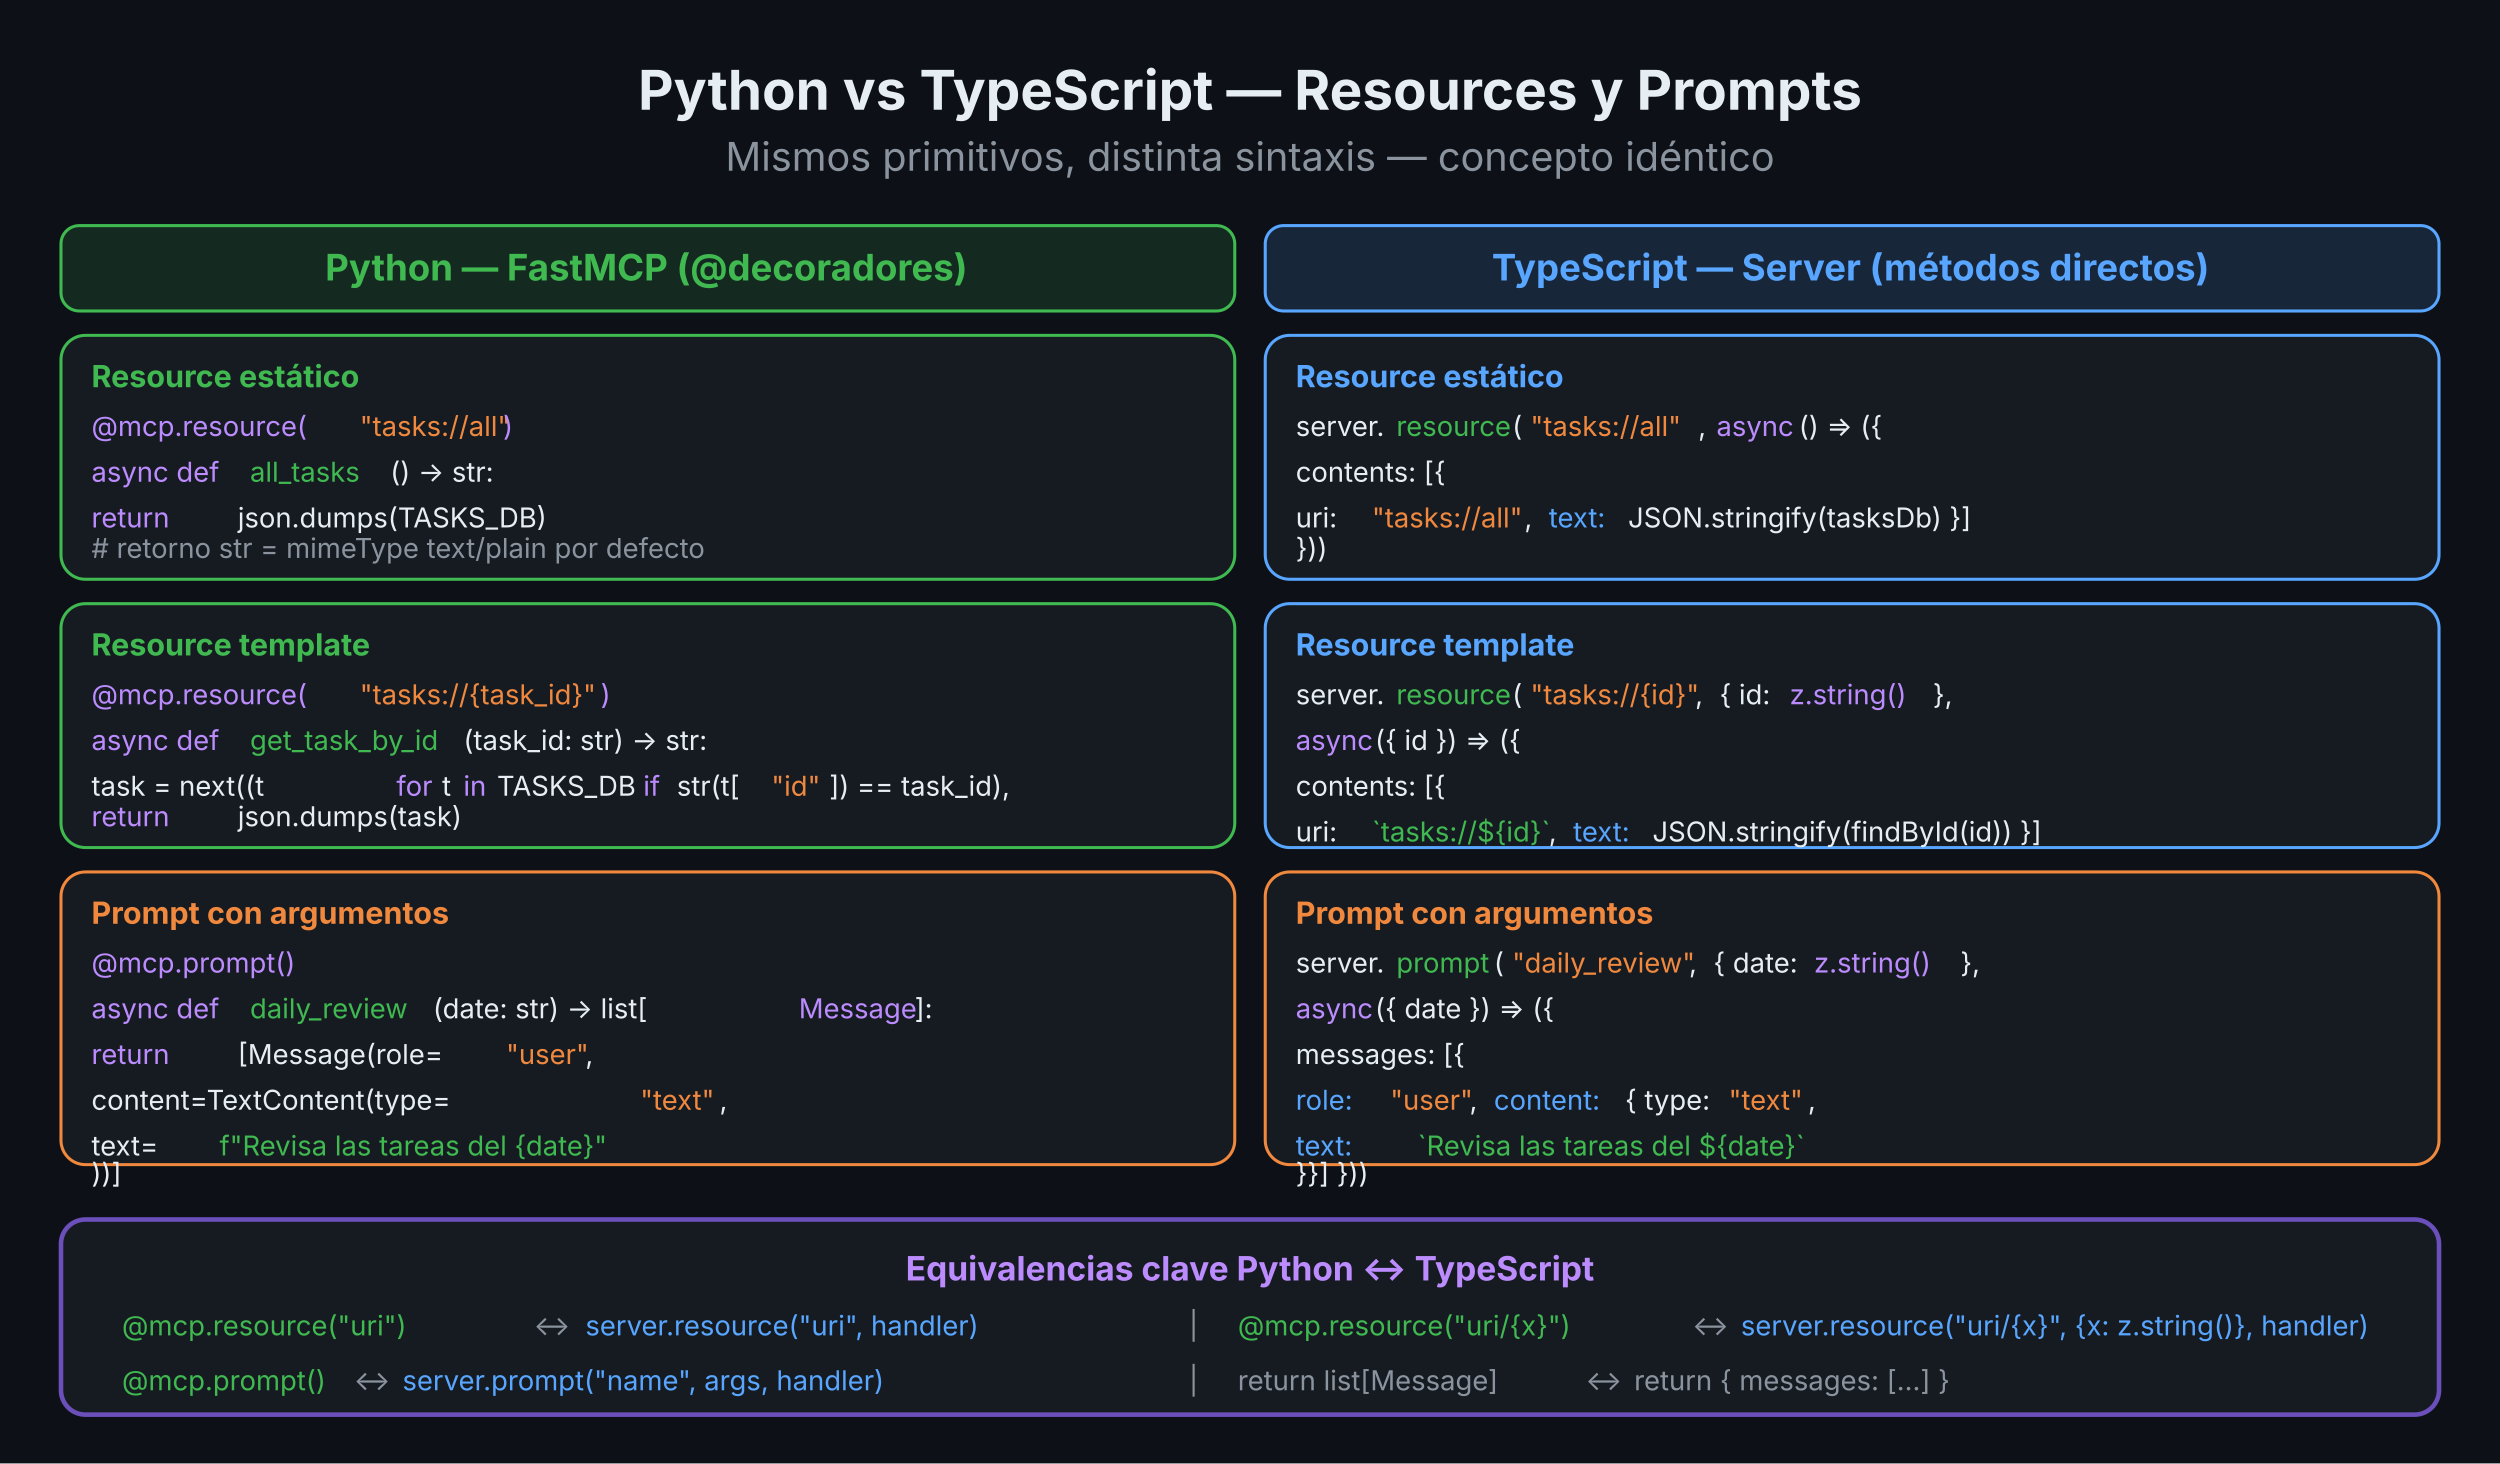
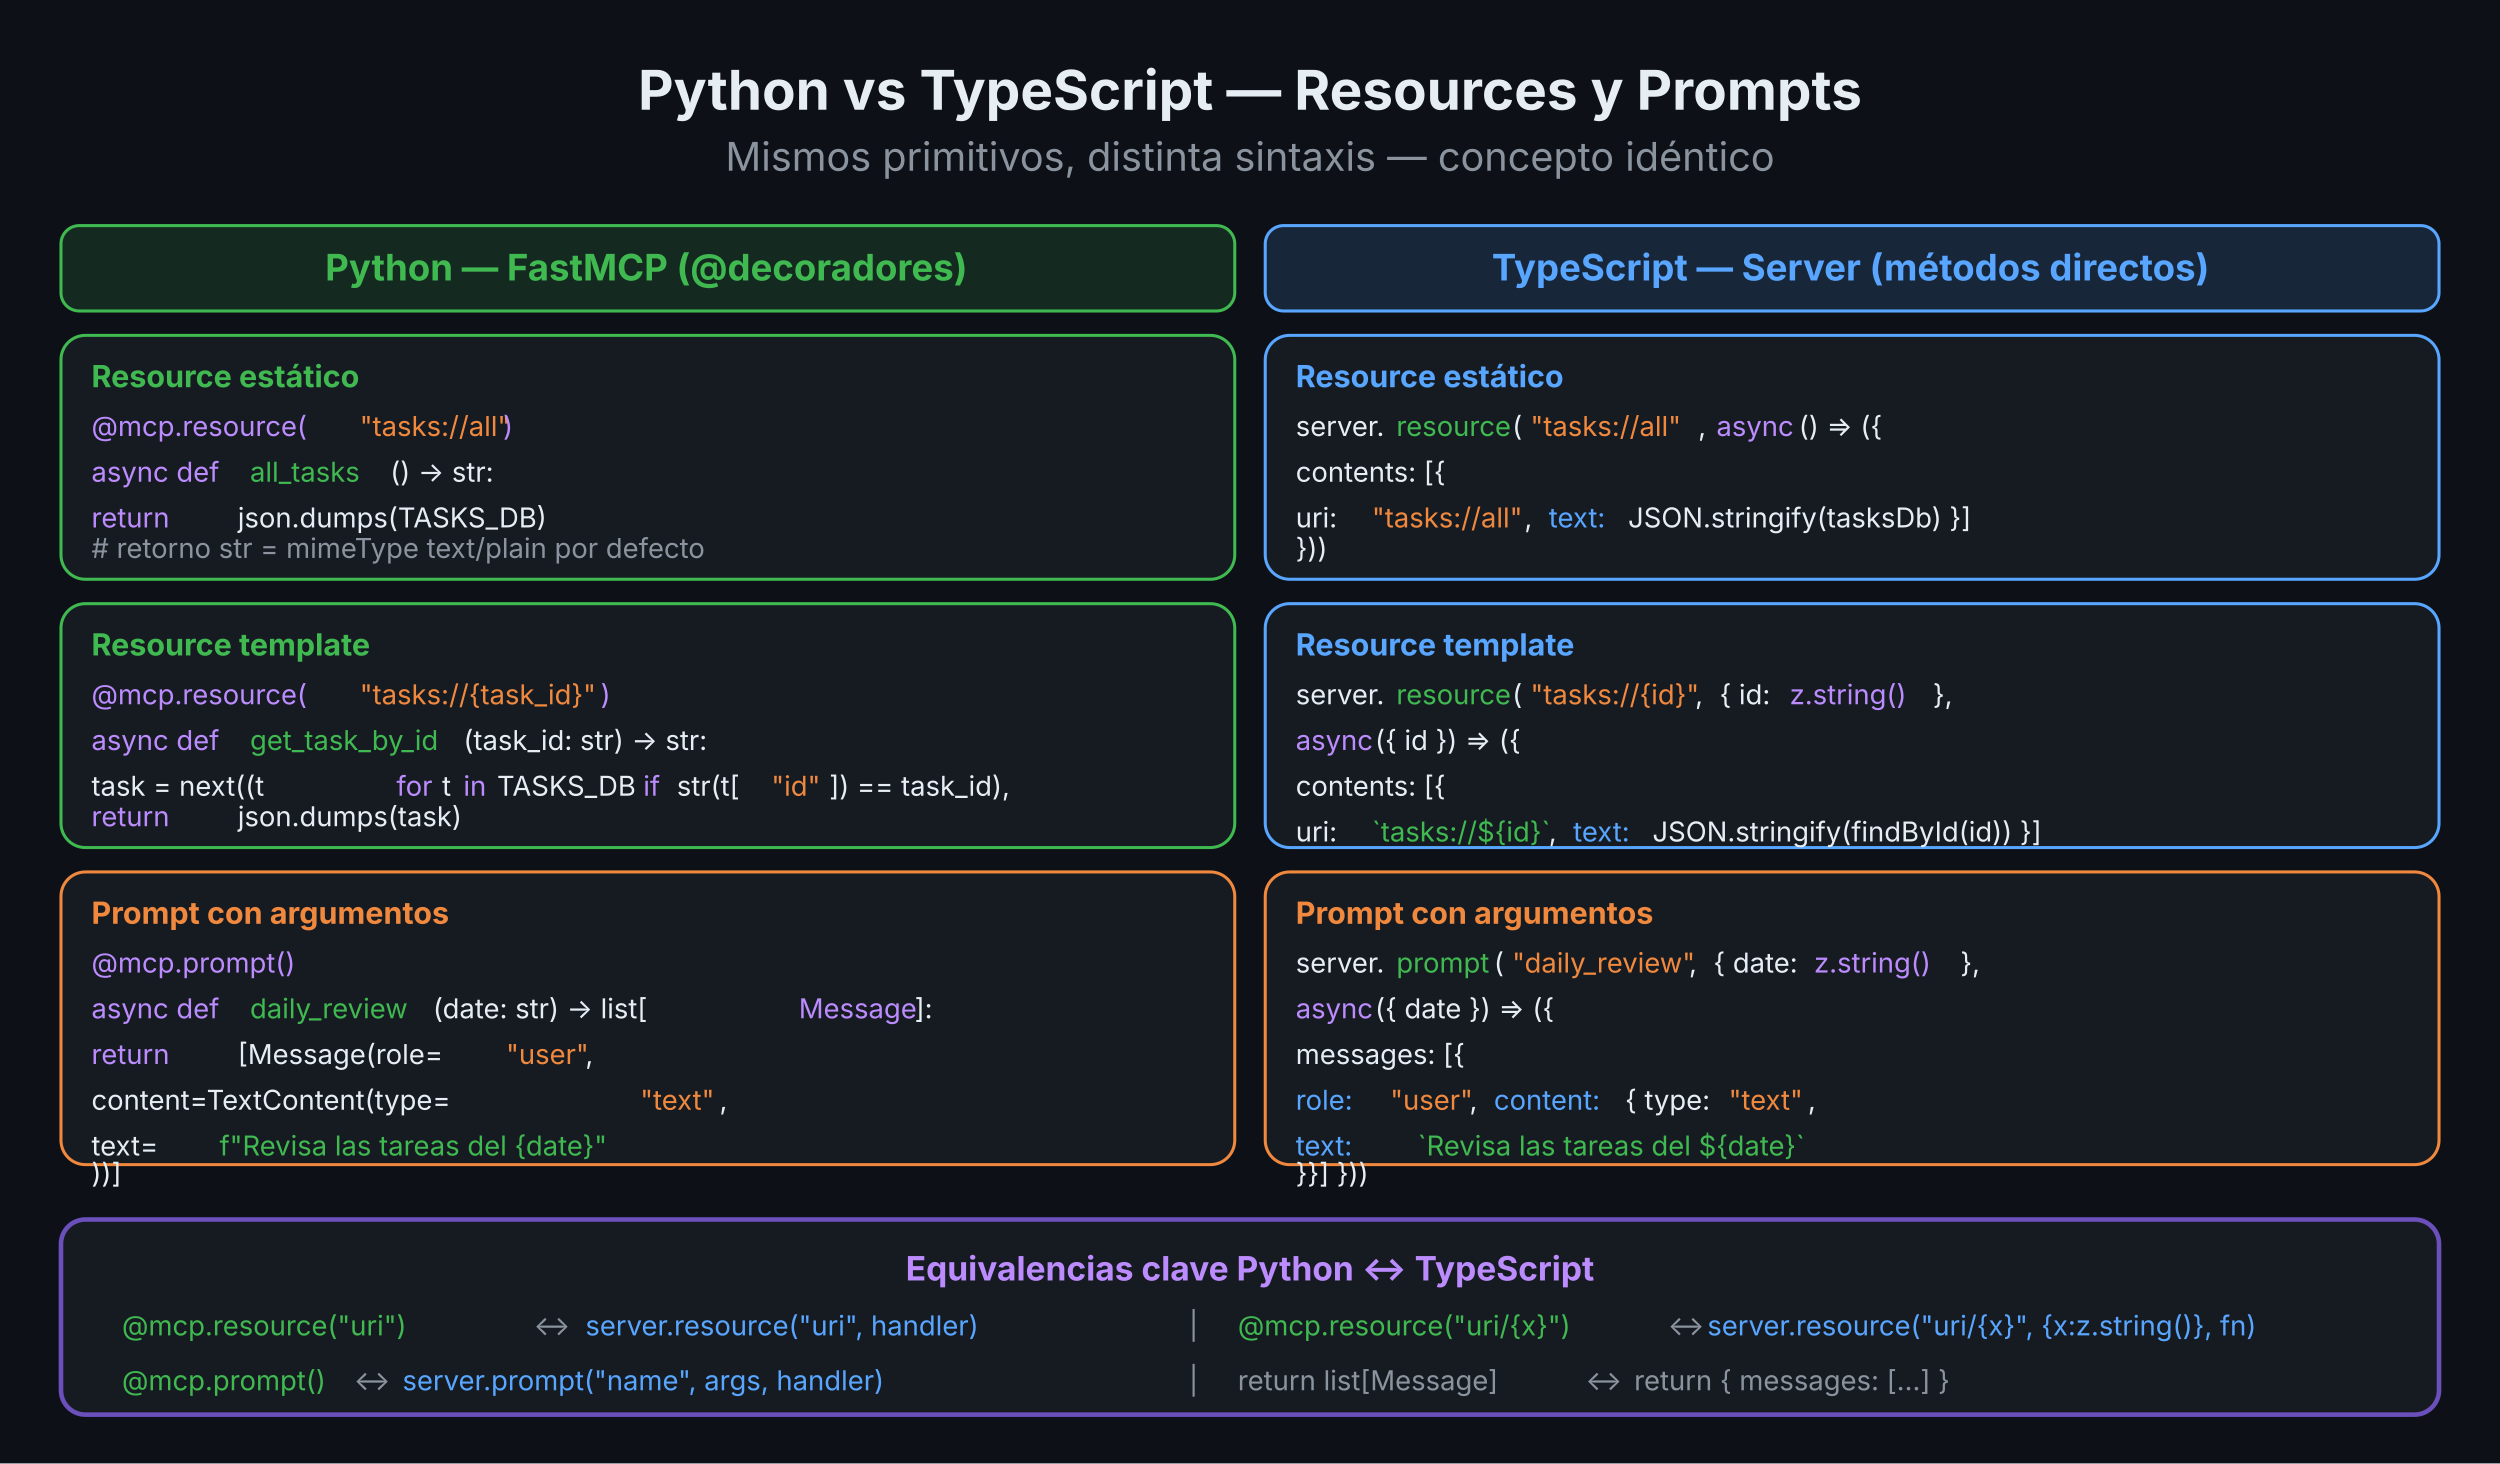
<svg xmlns="http://www.w3.org/2000/svg" viewBox="0 0 820 480" width="820" height="480" font-family="system-ui, -apple-system, sans-serif">
  <rect width="820" height="480" fill="#0D1117" />
  <text x="410" y="36" text-anchor="middle" font-size="18" font-weight="700" fill="#E6EDF3">Python vs TypeScript — Resources y Prompts</text>
  <text x="410" y="56" text-anchor="middle" font-size="13" fill="#8B949E">Mismos primitivos, distinta sintaxis — concepto idéntico</text>
  <rect x="20" y="74" width="385" height="28" rx="6" fill="#3FB950" fill-opacity="0.15" stroke="#3FB950" stroke-width="1" />
  <text x="212" y="92" text-anchor="middle" font-size="12" font-weight="700" fill="#3FB950">Python — FastMCP (@decoradores)</text>
  <rect x="20" y="110" width="385" height="80" rx="8" fill="#161B22" stroke="#3FB950" stroke-width="1" />
  <text x="30" y="127" font-size="10" font-weight="700" fill="#3FB950">Resource estático</text>
  <text x="30" y="143" font-size="9" fill="#BC8CFF">@mcp.resource(</text>
  <text x="118" y="143" font-size="9" fill="#F0883E">"tasks://all"</text>
  <text x="165" y="143" font-size="9" fill="#BC8CFF">)</text>
  <text x="30" y="158" font-size="9" fill="#BC8CFF">async def</text>
  <text x="82" y="158" font-size="9" fill="#3FB950">all_tasks</text>
  <text x="128" y="158" font-size="9" fill="#E6EDF3">() -&gt; str:</text>
  <text x="30" y="173" font-size="9" fill="#BC8CFF">    return</text>
  <text x="78" y="173" font-size="9" fill="#E6EDF3">json.dumps(TASKS_DB)</text>
  <text x="30" y="183" font-size="9" fill="#8B949E">    # retorno str = mimeType text/plain por defecto</text>
  <rect x="20" y="198" width="385" height="80" rx="8" fill="#161B22" stroke="#3FB950" stroke-width="1" />
  <text x="30" y="215" font-size="10" font-weight="700" fill="#3FB950">Resource template</text>
  <text x="30" y="231" font-size="9" fill="#BC8CFF">@mcp.resource(</text>
  <text x="118" y="231" font-size="9" fill="#F0883E">"tasks://{task_id}"</text>
  <text x="197" y="231" font-size="9" fill="#BC8CFF">)</text>
  <text x="30" y="246" font-size="9" fill="#BC8CFF">async def</text>
  <text x="82" y="246" font-size="9" fill="#3FB950">get_task_by_id</text>
  <text x="152" y="246" font-size="9" fill="#E6EDF3">(task_id: str) -&gt; str:</text>
  <text x="30" y="261" font-size="9" fill="#E6EDF3">    task = next((t </text>
  <text x="130" y="261" font-size="9" fill="#BC8CFF">for</text>
  <text x="145" y="261" font-size="9" fill="#E6EDF3">t </text>
  <text x="152" y="261" font-size="9" fill="#BC8CFF">in</text>
  <text x="163" y="261" font-size="9" fill="#E6EDF3">TASKS_DB</text>
  <text x="211" y="261" font-size="9" fill="#BC8CFF">if</text>
  <text x="222" y="261" font-size="9" fill="#E6EDF3">str(t[</text>
  <text x="253" y="261" font-size="9" fill="#F0883E">"id"</text>
  <text x="272" y="261" font-size="9" fill="#E6EDF3">]) == task_id),</text>
  <text x="30" y="271" font-size="9" fill="#BC8CFF">    return</text>
  <text x="78" y="271" font-size="9" fill="#E6EDF3">json.dumps(task)</text>
  <rect x="20" y="286" width="385" height="96" rx="8" fill="#161B22" stroke="#F0883E" stroke-width="1" />
  <text x="30" y="303" font-size="10" font-weight="700" fill="#F0883E">Prompt con argumentos</text>
  <text x="30" y="319" font-size="9" fill="#BC8CFF">@mcp.prompt()</text>
  <text x="30" y="334" font-size="9" fill="#BC8CFF">async def</text>
  <text x="82" y="334" font-size="9" fill="#3FB950">daily_review</text>
  <text x="142" y="334" font-size="9" fill="#E6EDF3">(date: str) -&gt; list[</text>
  <text x="262" y="334" font-size="9" fill="#BC8CFF">Message</text>
  <text x="300" y="334" font-size="9" fill="#E6EDF3">]:</text>
  <text x="30" y="349" font-size="9" fill="#BC8CFF">    return</text>
  <text x="78" y="349" font-size="9" fill="#E6EDF3">[Message(role=</text>
  <text x="166" y="349" font-size="9" fill="#F0883E">"user"</text>
  <text x="192" y="349" font-size="9" fill="#E6EDF3">,</text>
  <text x="30" y="364" font-size="9" fill="#E6EDF3">        content=TextContent(type=</text>
  <text x="210" y="364" font-size="9" fill="#F0883E">"text"</text>
  <text x="236" y="364" font-size="9" fill="#E6EDF3">,</text>
  <text x="30" y="379" font-size="9" fill="#E6EDF3">        text=</text>
  <text x="72" y="379" font-size="9" fill="#3FB950">f"Revisa las tareas del {date}"</text>
  <text x="30" y="388" font-size="9" fill="#E6EDF3">    ))]</text>
  <rect x="415" y="74" width="385" height="28" rx="6" fill="#58A6FF" fill-opacity="0.15" stroke="#58A6FF" stroke-width="1" />
  <text x="607" y="92" text-anchor="middle" font-size="12" font-weight="700" fill="#58A6FF">TypeScript — Server (métodos directos)</text>
  <rect x="415" y="110" width="385" height="80" rx="8" fill="#161B22" stroke="#58A6FF" stroke-width="1" />
  <text x="425" y="127" font-size="10" font-weight="700" fill="#58A6FF">Resource estático</text>
  <text x="425" y="143" font-size="9" fill="#E6EDF3">server.</text>
  <text x="458" y="143" font-size="9" fill="#3FB950">resource</text>
  <text x="496" y="143" font-size="9" fill="#E6EDF3">(</text>
  <text x="502" y="143" font-size="9" fill="#F0883E">"tasks://all"</text>
  <text x="557" y="143" font-size="9" fill="#E6EDF3">,</text>
  <text x="563" y="143" font-size="9" fill="#BC8CFF">async</text>
  <text x="590" y="143" font-size="9" fill="#E6EDF3">() =&gt; ({</text>
  <text x="425" y="158" font-size="9" fill="#E6EDF3">  contents: [{</text>
  <text x="425" y="173" font-size="9" fill="#E6EDF3">    uri:</text>
  <text x="450" y="173" font-size="9" fill="#F0883E">"tasks://all"</text>
  <text x="500" y="173" font-size="9" fill="#E6EDF3">,</text>
  <text x="508" y="173" font-size="9" fill="#58A6FF">text:</text>
  <text x="534" y="173" font-size="9" fill="#E6EDF3">JSON.stringify(tasksDb) }]</text>
  <text x="425" y="183" font-size="9" fill="#E6EDF3">}))</text>
  <rect x="415" y="198" width="385" height="80" rx="8" fill="#161B22" stroke="#58A6FF" stroke-width="1" />
  <text x="425" y="215" font-size="10" font-weight="700" fill="#58A6FF">Resource template</text>
  <text x="425" y="231" font-size="9" fill="#E6EDF3">server.</text>
  <text x="458" y="231" font-size="9" fill="#3FB950">resource</text>
  <text x="496" y="231" font-size="9" fill="#E6EDF3">(</text>
  <text x="502" y="231" font-size="9" fill="#F0883E">"tasks://{id}"</text>
  <text x="556" y="231" font-size="9" fill="#E6EDF3">,</text>
  <text x="564" y="231" font-size="9" fill="#E6EDF3">{ id:</text>
  <text x="587" y="231" font-size="9" fill="#BC8CFF">z.string()</text>
  <text x="634" y="231" font-size="9" fill="#E6EDF3">},</text>
  <text x="425" y="246" font-size="9" fill="#BC8CFF">async</text>
  <text x="451" y="246" font-size="9" fill="#E6EDF3">({ id }) =&gt; ({</text>
  <text x="425" y="261" font-size="9" fill="#E6EDF3">  contents: [{</text>
  <text x="425" y="276" font-size="9" fill="#E6EDF3">    uri:</text>
  <text x="450" y="276" font-size="9" fill="#3FB950">`tasks://${id}`</text>
  <text x="508" y="276" font-size="9" fill="#E6EDF3">,</text>
  <text x="516" y="276" font-size="9" fill="#58A6FF">text:</text>
  <text x="542" y="276" font-size="9" fill="#E6EDF3">JSON.stringify(findById(id)) }]</text>
  <rect x="415" y="286" width="385" height="96" rx="8" fill="#161B22" stroke="#F0883E" stroke-width="1" />
  <text x="425" y="303" font-size="10" font-weight="700" fill="#F0883E">Prompt con argumentos</text>
  <text x="425" y="319" font-size="9" fill="#E6EDF3">server.</text>
  <text x="458" y="319" font-size="9" fill="#3FB950">prompt</text>
  <text x="490" y="319" font-size="9" fill="#E6EDF3">(</text>
  <text x="496" y="319" font-size="9" fill="#F0883E">"daily_review"</text>
  <text x="554" y="319" font-size="9" fill="#E6EDF3">,</text>
  <text x="562" y="319" font-size="9" fill="#E6EDF3">{ date:</text>
  <text x="595" y="319" font-size="9" fill="#BC8CFF">z.string()</text>
  <text x="643" y="319" font-size="9" fill="#E6EDF3">},</text>
  <text x="425" y="334" font-size="9" fill="#BC8CFF">async</text>
  <text x="451" y="334" font-size="9" fill="#E6EDF3">({ date }) =&gt; ({</text>
  <text x="425" y="349" font-size="9" fill="#E6EDF3">  messages: [{</text>
  <text x="425" y="364" font-size="9" fill="#58A6FF">    role:</text>
  <text x="456" y="364" font-size="9" fill="#F0883E">"user"</text>
  <text x="482" y="364" font-size="9" fill="#E6EDF3">,</text>
  <text x="490" y="364" font-size="9" fill="#58A6FF">content:</text>
  <text x="533" y="364" font-size="9" fill="#E6EDF3">{ type:</text>
  <text x="567" y="364" font-size="9" fill="#F0883E">"text"</text>
  <text x="593" y="364" font-size="9" fill="#E6EDF3">,</text>
  <text x="425" y="379" font-size="9" fill="#58A6FF">      text:</text>
  <text x="465" y="379" font-size="9" fill="#3FB950">`Revisa las tareas del ${date}`</text>
  <text x="425" y="388" font-size="9" fill="#E6EDF3">  }}] }))</text>
  <rect x="20" y="400" width="780" height="64" rx="8" fill="#161B22" stroke="#6B4FBB" stroke-width="1.5" />
  <text x="410" y="420" text-anchor="middle" font-size="11" font-weight="700" fill="#BC8CFF">Equivalencias clave Python ↔ TypeScript</text>
  <text x="40" y="438" font-size="9" fill="#3FB950">@mcp.resource("uri")</text>
  <text x="175" y="438" font-size="9" fill="#8B949E">↔</text>
  <text x="192" y="438" font-size="9" fill="#58A6FF">server.resource("uri", handler)</text>
  <text x="390" y="438" font-size="9" fill="#8B949E">|</text>
  <text x="406" y="438" font-size="9" fill="#3FB950">@mcp.resource("uri/{x}")</text>
-   <text x="555" y="438" font-size="9" fill="#8B949E">↔</text>
-   <text x="571" y="438" font-size="9" fill="#58A6FF">server.resource("uri/{x}", {x: z.string()}, handler)</text>
+   <text x="547" y="438" font-size="9" fill="#8B949E">↔</text>
+   <text x="560" y="438" font-size="9" fill="#58A6FF">server.resource("uri/{x}", {x:z.string()}, fn)</text>
  <text x="40" y="456" font-size="9" fill="#3FB950">@mcp.prompt()</text>
  <text x="116" y="456" font-size="9" fill="#8B949E">↔</text>
  <text x="132" y="456" font-size="9" fill="#58A6FF">server.prompt("name", args, handler)</text>
  <text x="390" y="456" font-size="9" fill="#8B949E">|</text>
  <text x="406" y="456" font-size="9" fill="#8B949E">return list[Message]</text>
  <text x="520" y="456" font-size="9" fill="#8B949E">↔</text>
  <text x="536" y="456" font-size="9" fill="#8B949E">return { messages: [...] }</text>
</svg>
